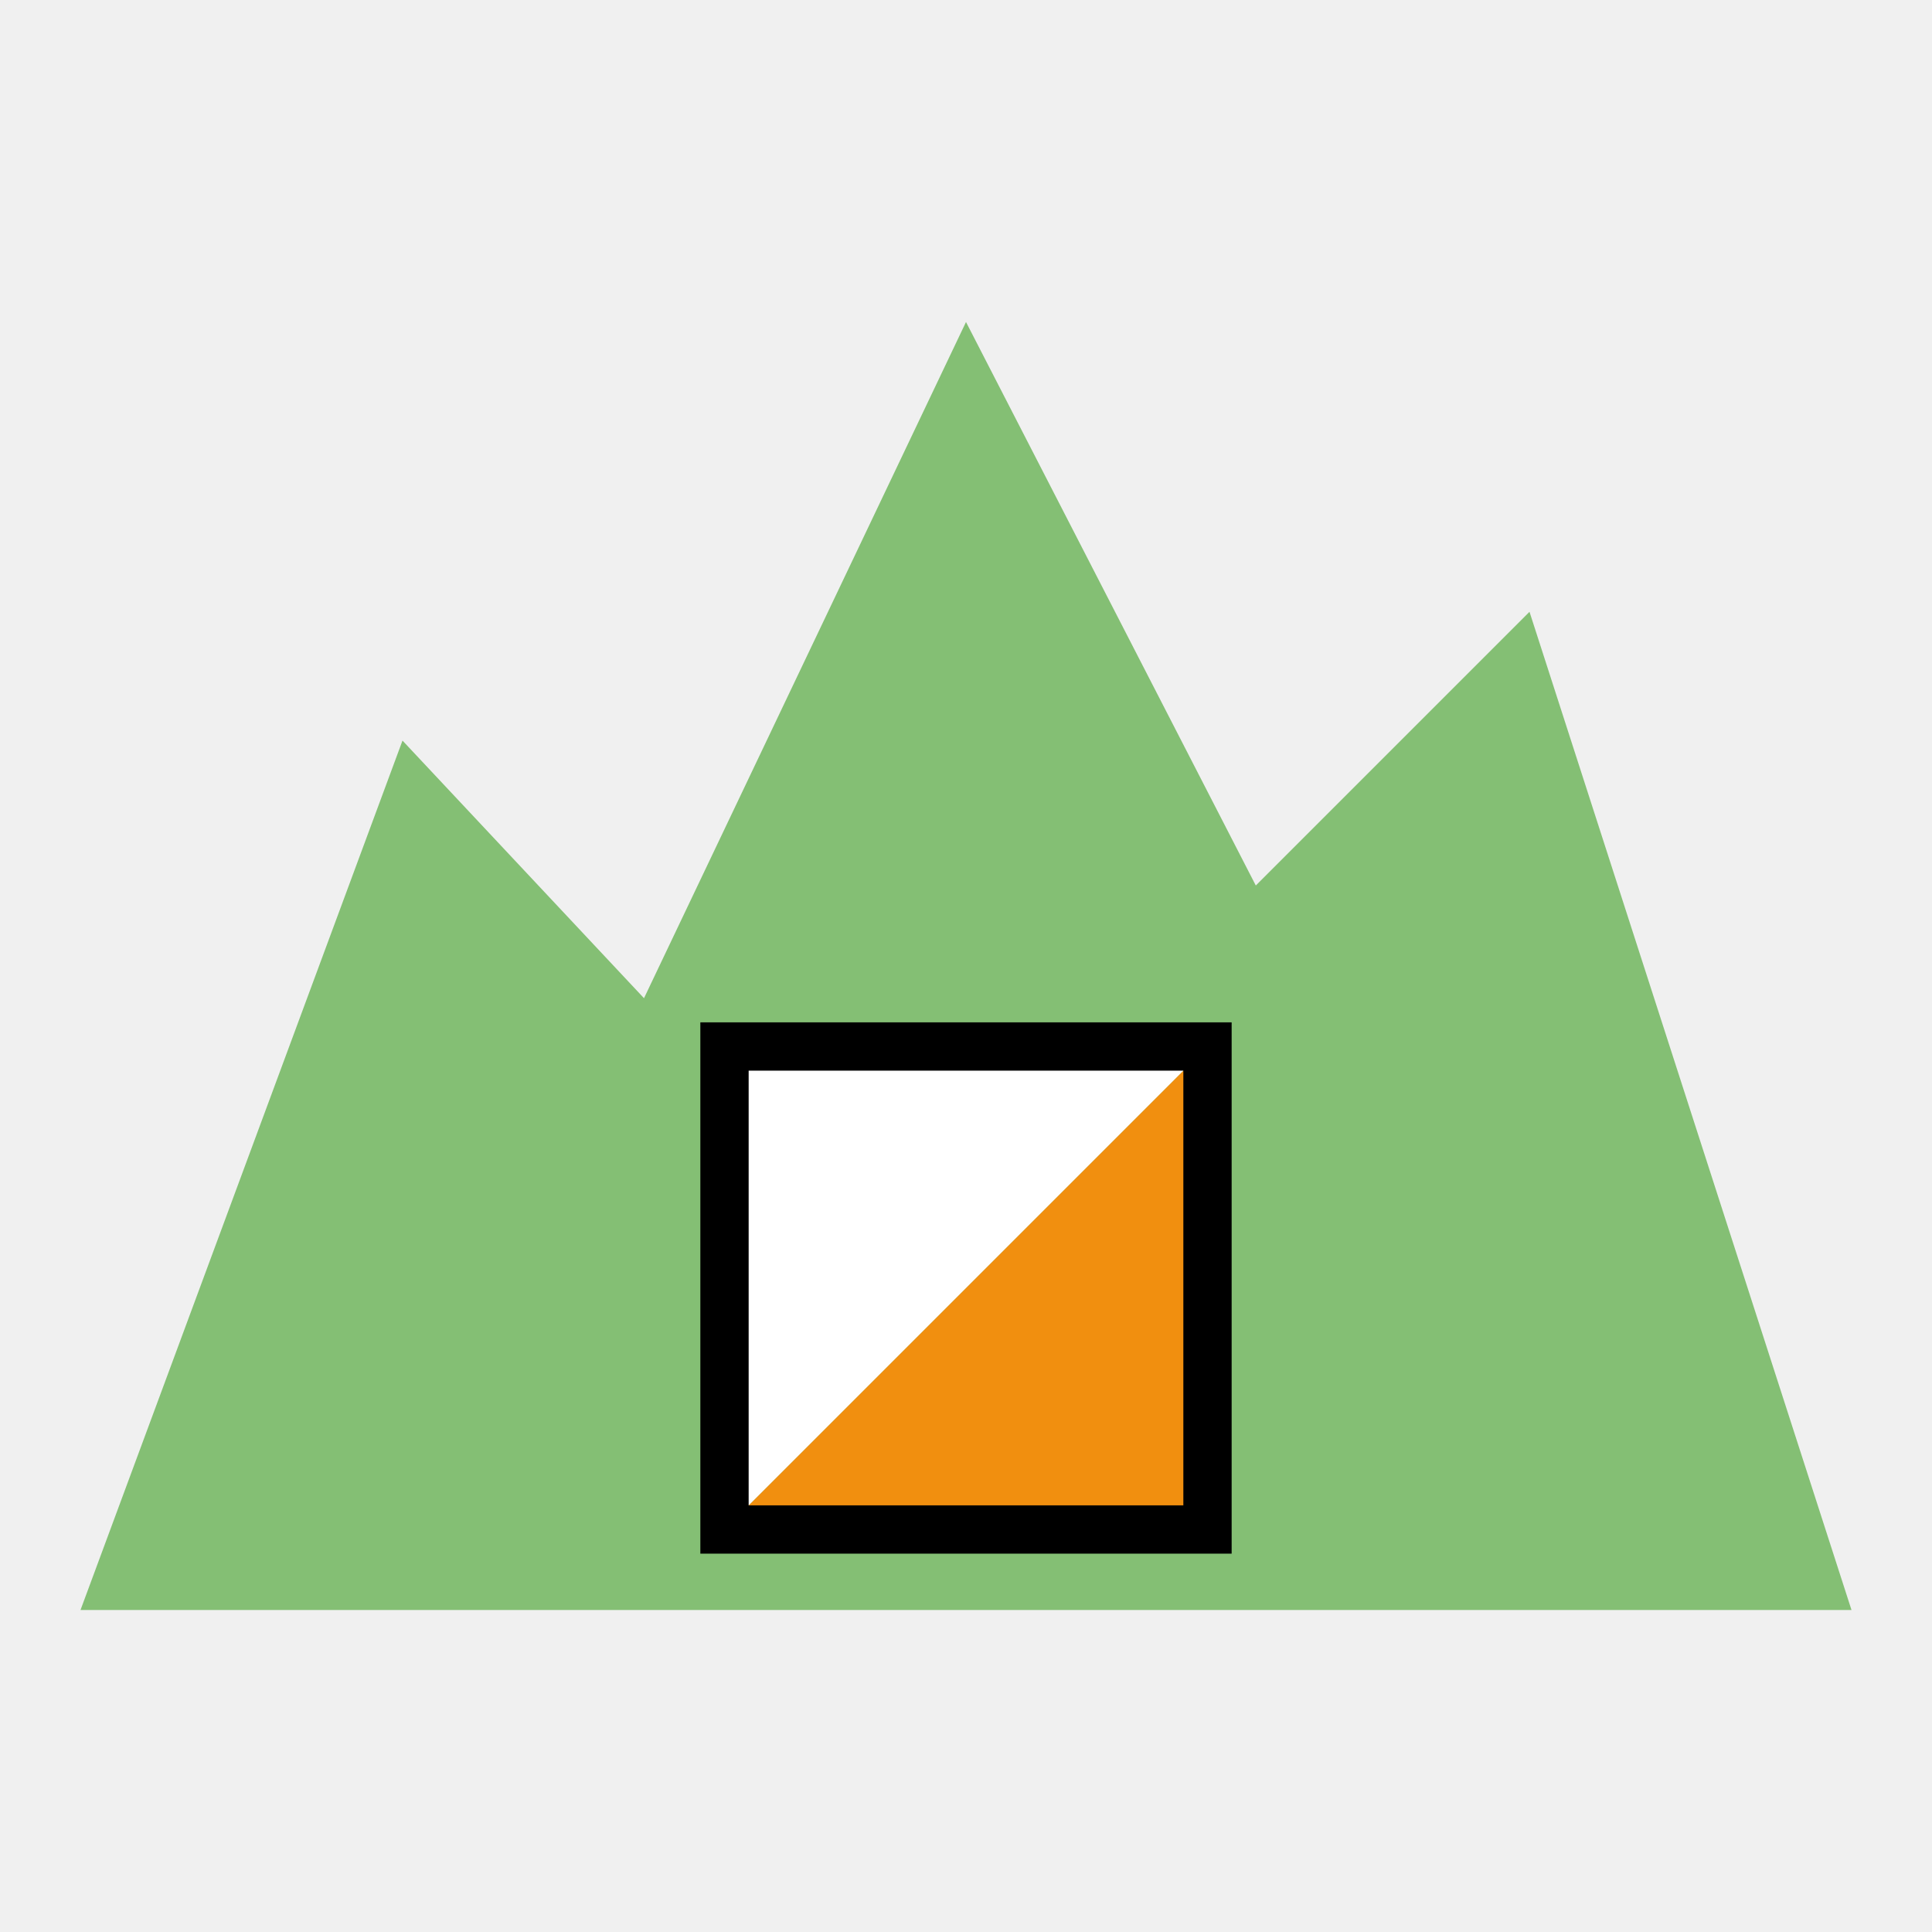
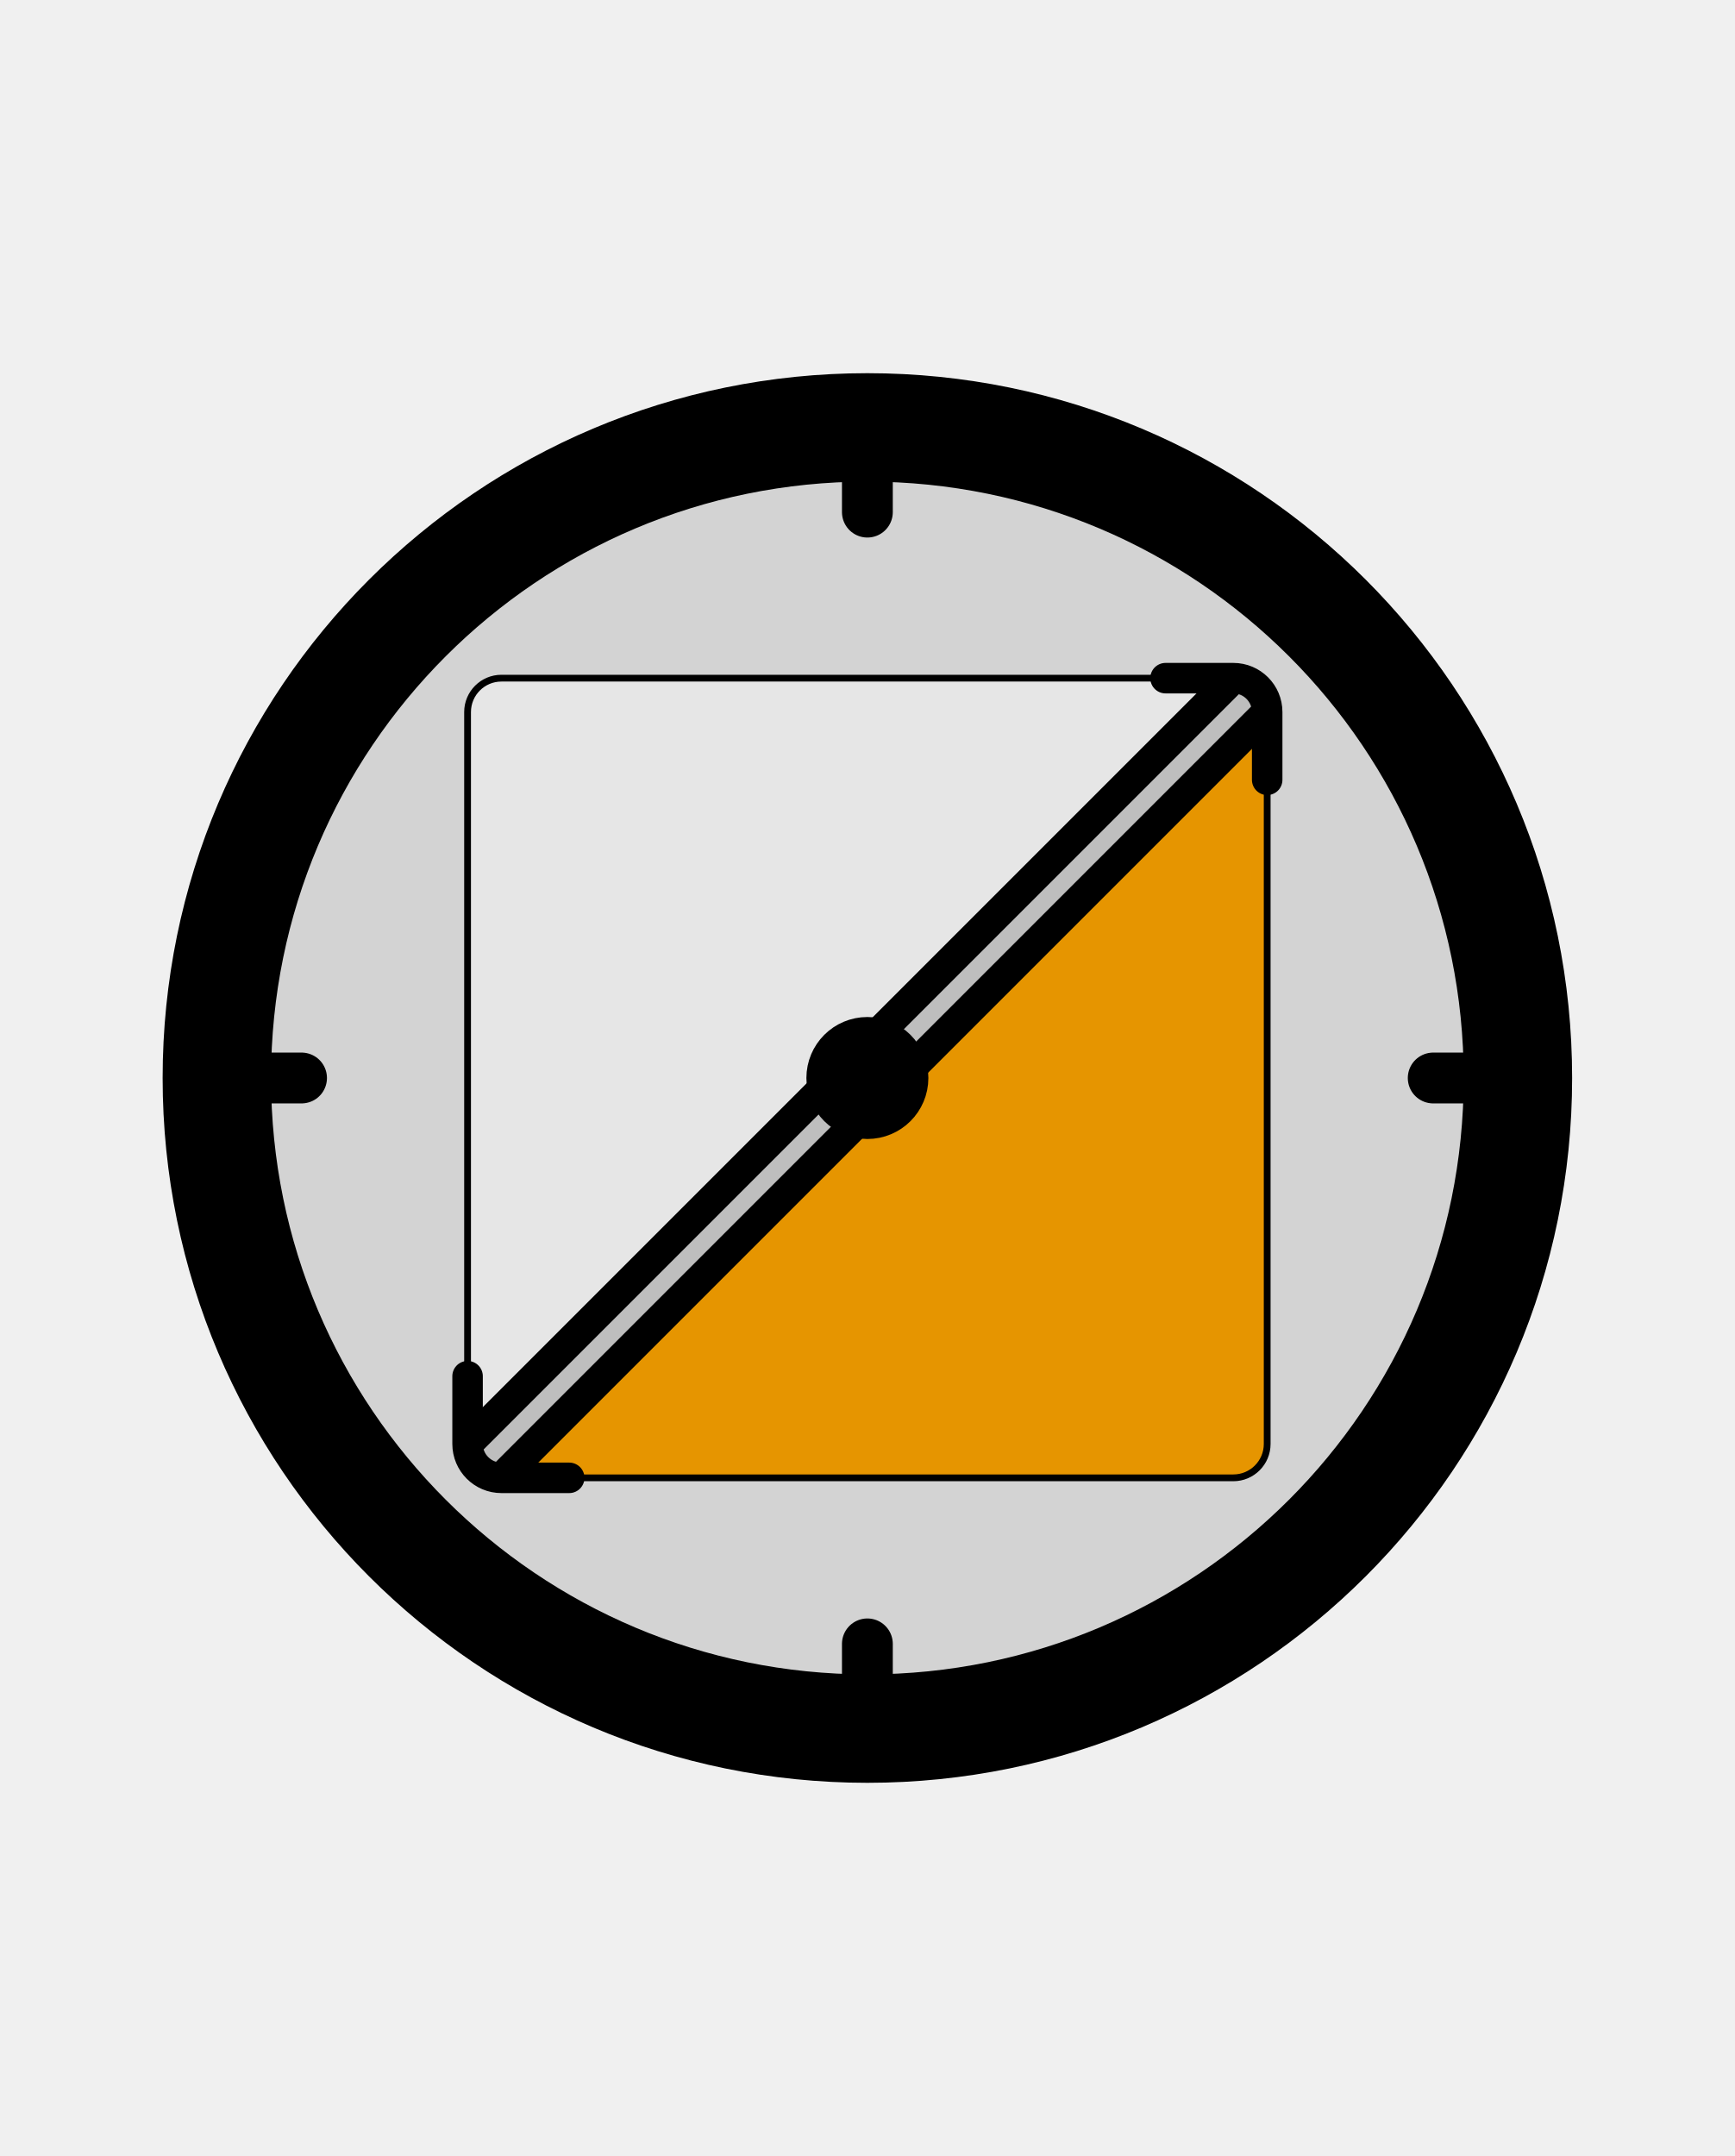
- <svg xmlns="http://www.w3.org/2000/svg" width="32" height="32" viewBox="0 0 120 120">
-   <polygon fill="#84BF74" points="5,100 25,46 40,62 60,20 78,55 95,38 115,100 " id="svg_1" />
-   <polygon fill="#F18F0F" points="45,95 75,95 75,65 " id="svg_5" />
-   <polygon fill="#FFFFFF" points="45,65 75,65 45,95 " id="svg_6" />
-   <rect x="45" y="65" fill="#FFFFFF" fill-opacity="0" stroke="#000000" stroke-width="3" width="30" height="30" id="svg_4" />
+ <svg width="412px" height="512px" viewBox="0 0 512 512">
+   <style>
+         svg{background-color:transparent;}
+         #frame{fill:#81CCAA;}
+         .compass-needle{fill:none;stroke:black;stroke-width:9}
+   </style>
+   <g id="compass-rose">
+     <path id="ring" d="M 256, 256 m -192, 0 a 192,192 0 1,0 384,0 a 192,192 0 1,0 -384,0" fill-opacity="1" fill="lightgray" stroke="black" stroke-width="32" />
+     <path id="mark-n" d="M 256,64 v25" stroke="black" stroke-width="15" stroke-linecap="round" />
+     <path id="mark-s" d="M 256,448 v-25" stroke="black" stroke-width="15" stroke-linecap="round" />
+     <path id="mark-o" d="M 448,256 h-25" stroke="black" stroke-width="15" stroke-linecap="round" />
+     <path id="mark-s" d="M 64,256 h25" stroke="black" stroke-width="15" stroke-linecap="round" />
+   </g>
+   <g id="flag">
+     <path id="upper-triangle" d="M 138,364 v-216 a10,10 0 0 1 10,-10 h216 z" fill="white" />
+     <path id="lower-triangle" d="M 374,148 v216 a10,10 0 0 1 -10,10 h-216 z" fill="orange" />
+     <path id="flag-rectangle" d="M 148,138 h216 a10,10 0 0 1 10,10 v216 a10,10 0 0 1 -10,10 h-216 a10,10 0 0 1 -10,-10 v-216 a10,10 0 0 1 10,-10 z" stroke="black" stroke-width="2" fill-opacity="0.1" />
+   </g>
+   <g id="compass-needle" class="compass-needle">
+     <path id="bearing" d="M 256, 256 m -8, 0 a 8,8 0 1,0 16,0 a 8,8 0 1,0 -16,0" fill="black" stroke-width="20" />
+     <path id="compass-arrow-ne" d="M 344,138 h20 a10,10 0 0 1 10,10 v20" stroke-linecap="round" />
+     <path id="compass-arrow-sw" d="M 168,374 h-20 a10,10 0 0 1 -10,-10 v-20" stroke-linecap="round" />
+     <path id="upper-needle-line" d="M 364,138 L 138 364" />
+     <path id="lower-needle-line" d="M 374,148 L 148 374" />
+   </g>
</svg>
